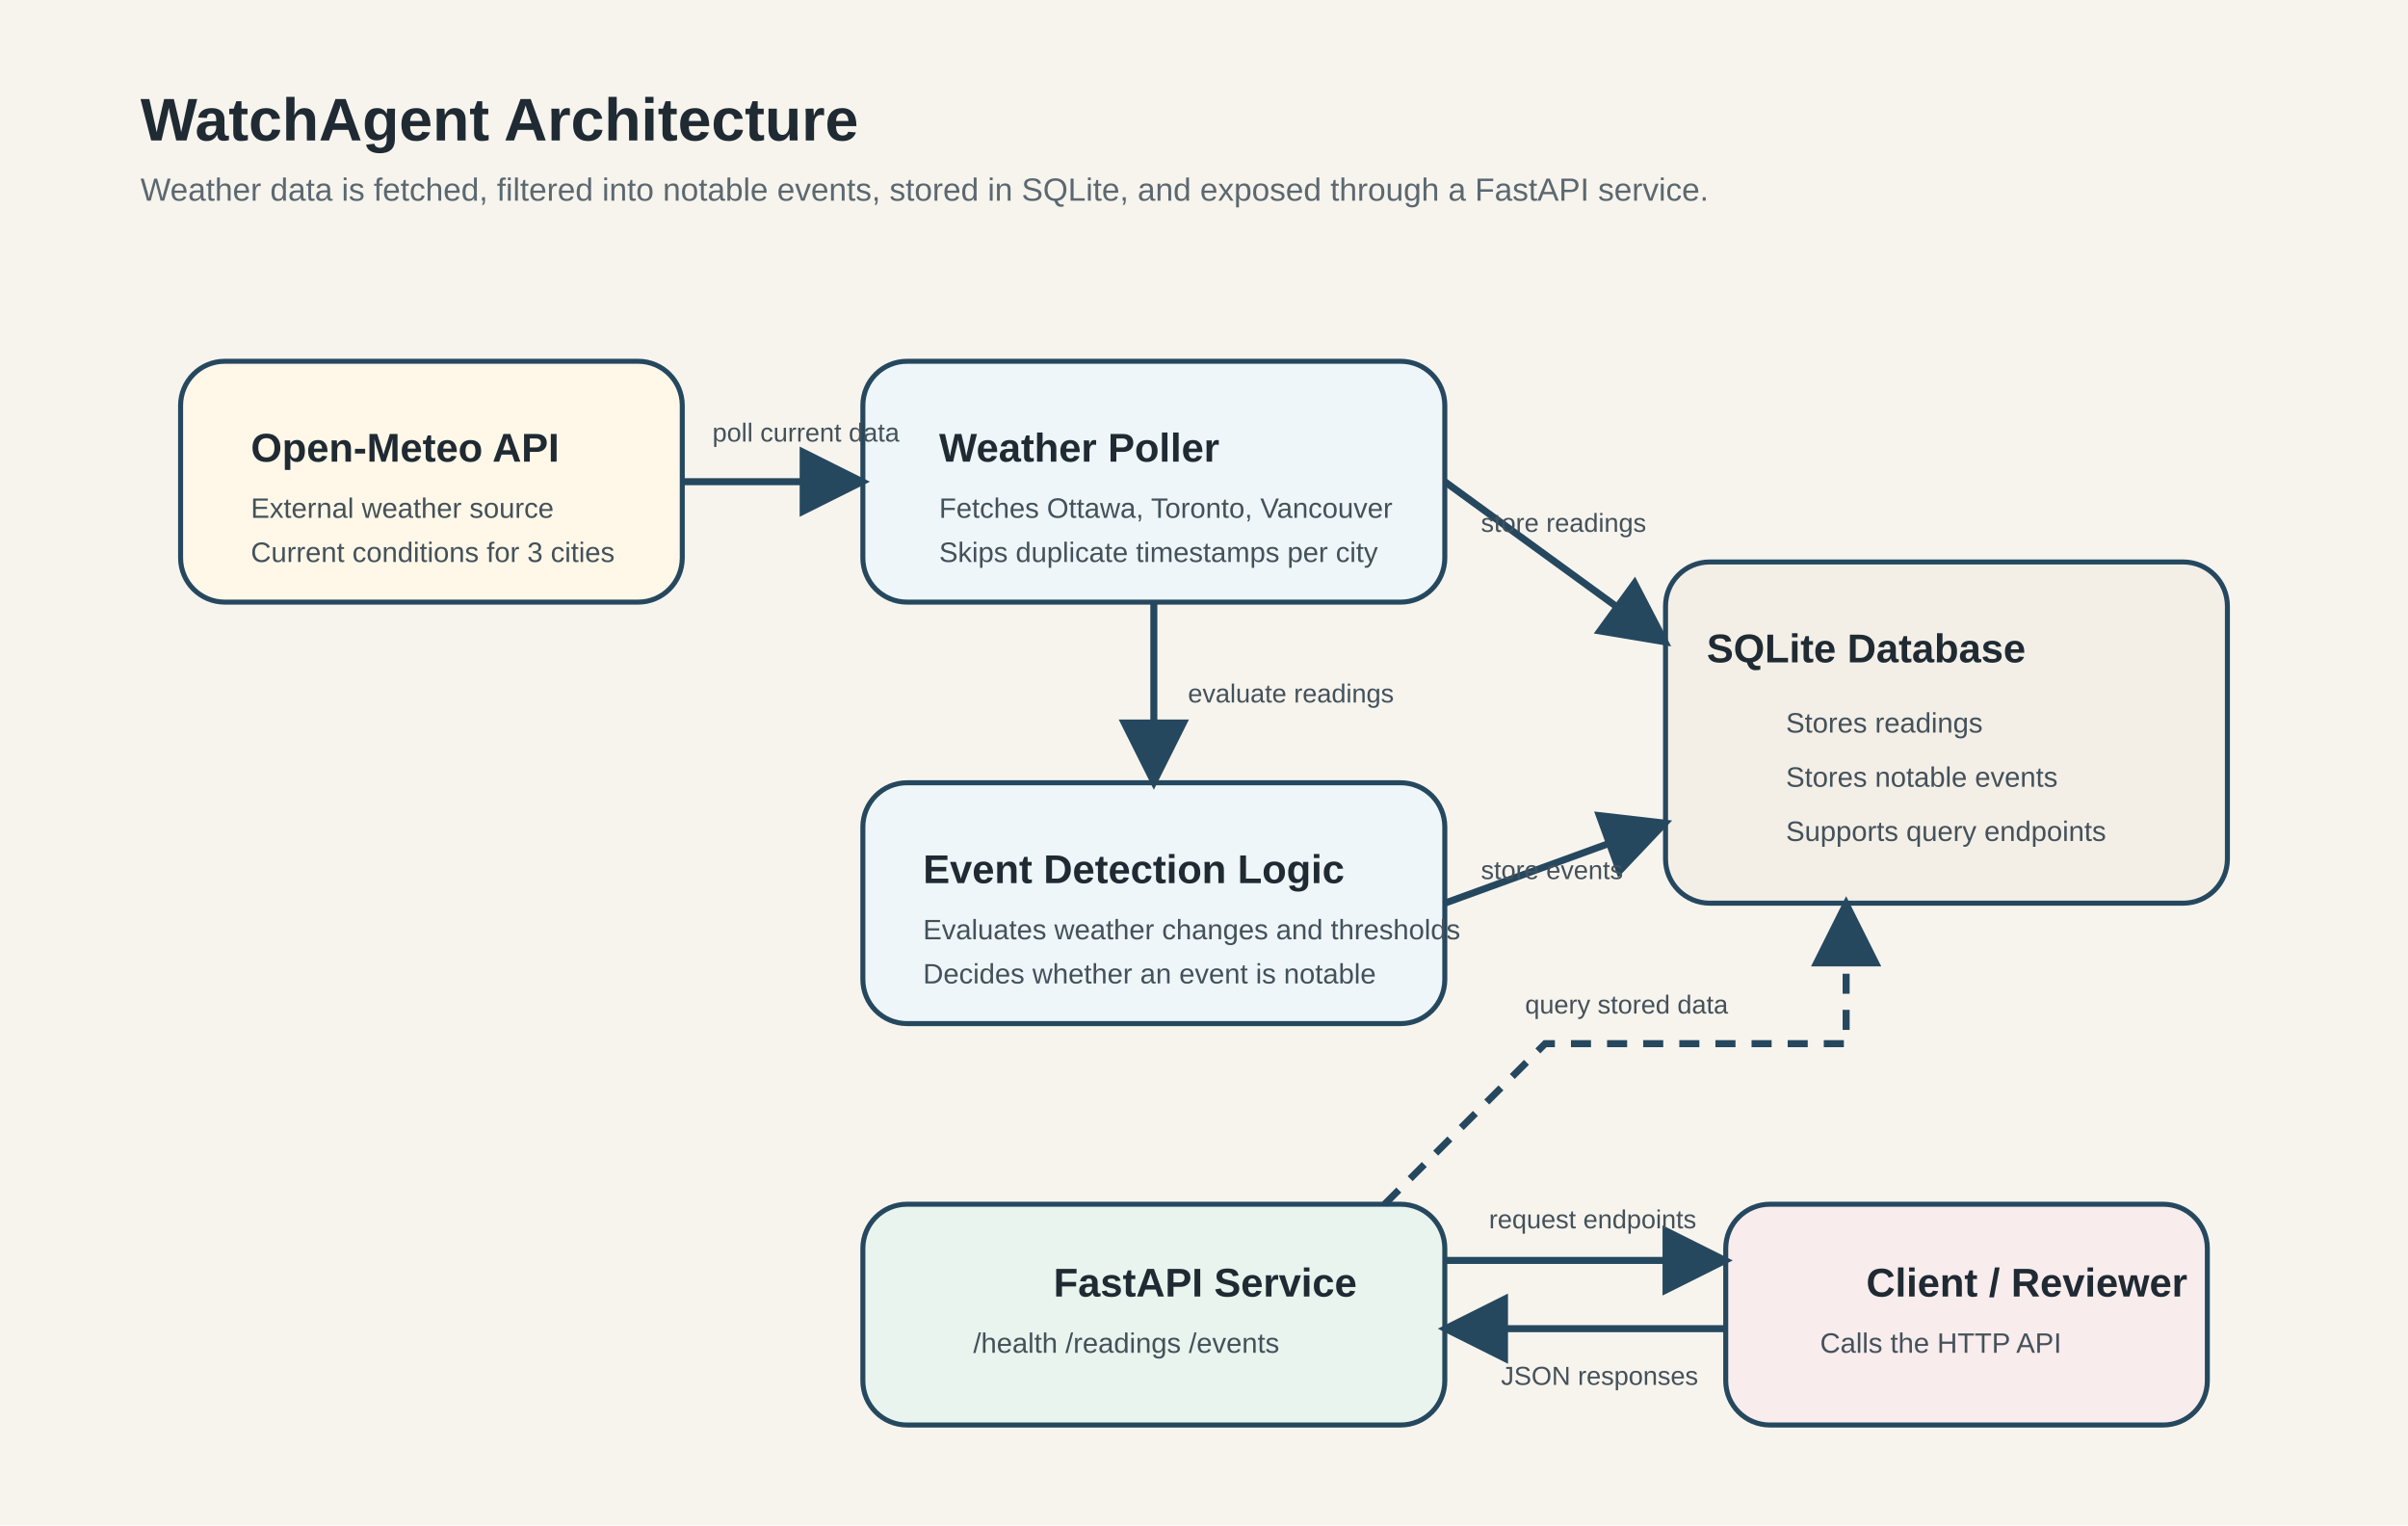
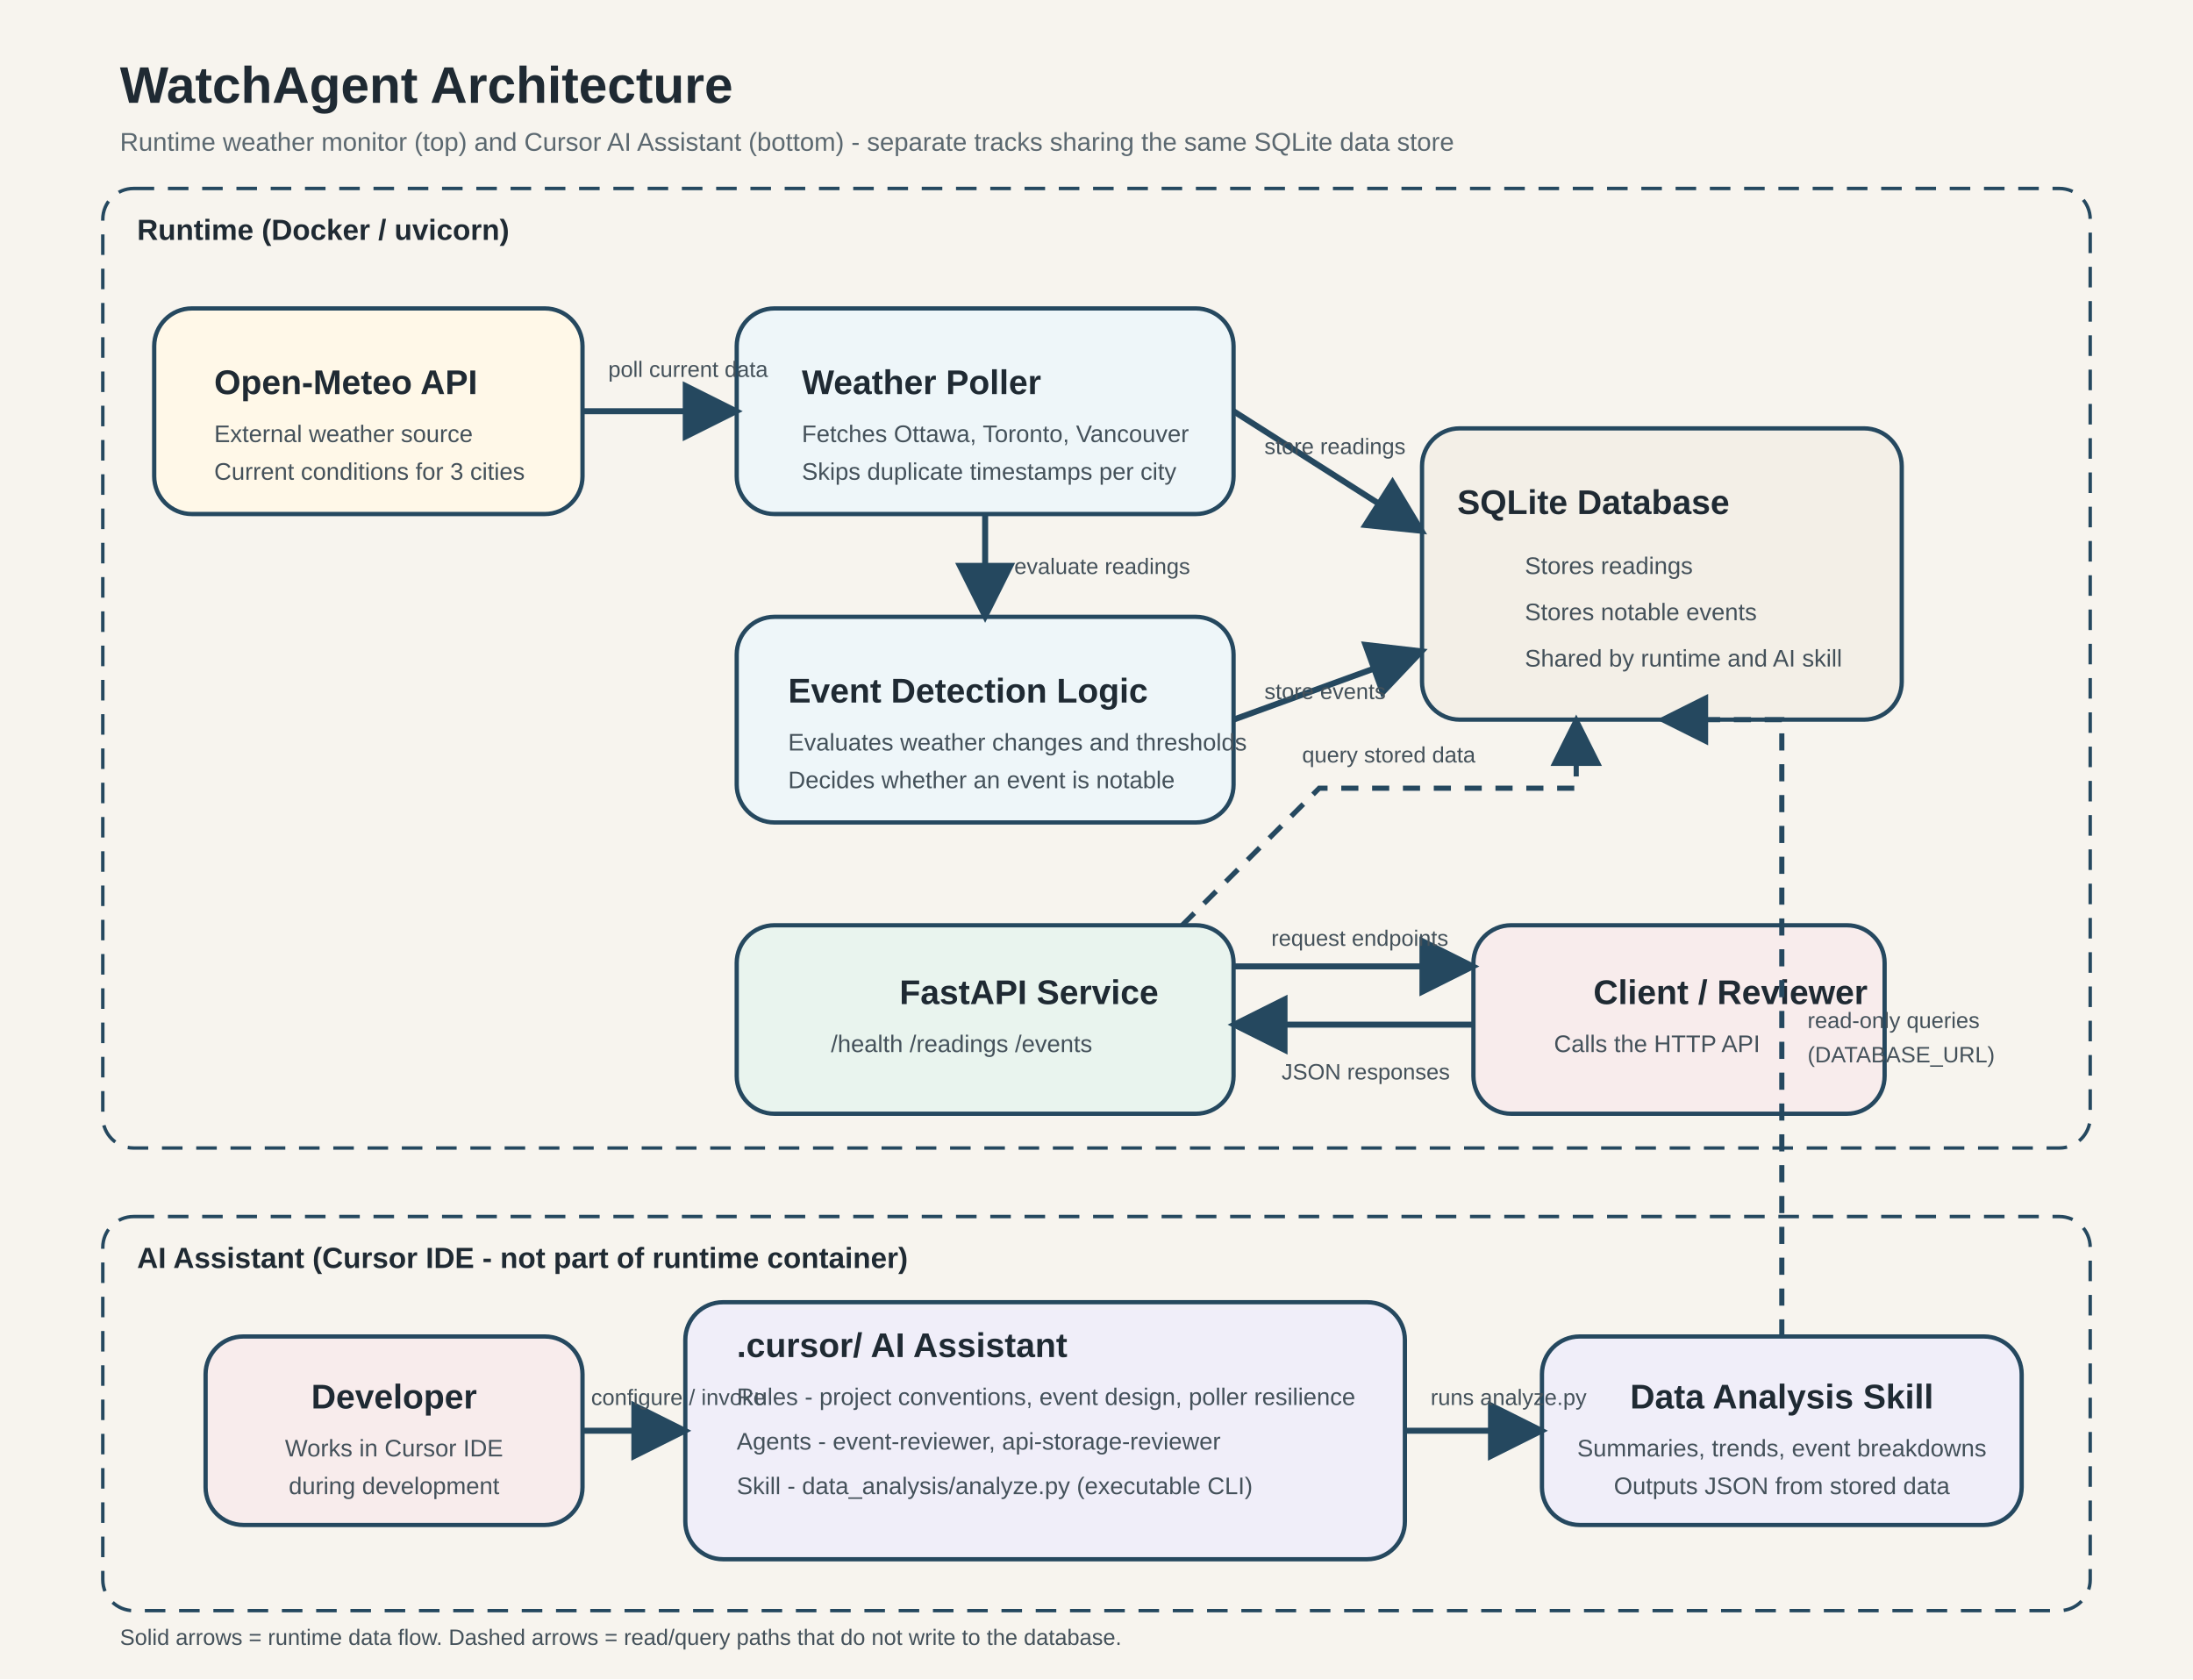
- <svg xmlns="http://www.w3.org/2000/svg" width="1200" height="760" viewBox="0 0 1200 760" role="img" aria-labelledby="title desc">
+ <svg xmlns="http://www.w3.org/2000/svg" width="1280" height="980" viewBox="0 0 1280 980" role="img" aria-labelledby="title desc">
  <defs>
    <marker id="arrow" markerWidth="10" markerHeight="10" refX="9" refY="5" orient="auto-start-reverse">
      <path d="M 0 0 L 10 5 L 0 10 z" fill="#25485f" />
    </marker>
    <style>
      .bg { fill: #f7f4ee; }
      .title { font: 700 30px "Segoe UI", Arial, sans-serif; fill: #1f2a33; }
-       .subtitle { font: 400 16px "Segoe UI", Arial, sans-serif; fill: #5b6870; }
+       .subtitle { font: 400 15px "Segoe UI", Arial, sans-serif; fill: #5b6870; }
+       .section-label { font: 700 17px "Segoe UI", Arial, sans-serif; fill: #1f2a33; }
      .label { font: 700 20px "Segoe UI", Arial, sans-serif; fill: #1f2a33; }
      .body { font: 400 14px "Segoe UI", Arial, sans-serif; fill: #44515a; }
      .small { font: 400 13px "Segoe UI", Arial, sans-serif; fill: #44515a; }
      .box { rx: 22; ry: 22; stroke: #25485f; stroke-width: 2.5; }
      .external { fill: #fff8e8; }
      .process { fill: #eef6f9; }
      .storage { fill: #f3efe7; }
      .api { fill: #e9f4ee; }
      .actor { fill: #f8ecec; }
+       .ai { fill: #f0eef9; }
+       .zone { fill: none; stroke: #25485f; stroke-width: 2; stroke-dasharray: 12 8; rx: 18; }
      .arrow { stroke: #25485f; stroke-width: 3.5; fill: none; marker-end: url(#arrow); }
-       .dashed { stroke-dasharray: 10 8; }
+       .dashed { stroke: #25485f; stroke-width: 3; fill: none; stroke-dasharray: 10 8; marker-end: url(#arrow); }
    </style>
  </defs>
-   <rect class="bg" width="1200" height="760" />
-   <text x="70" y="70" class="title">WatchAgent Architecture</text>
-   <text x="70" y="100" class="subtitle">Weather data is fetched, filtered into notable events, stored in SQLite, and exposed through a FastAPI service.</text>
+   <rect class="bg" width="1280" height="980" />
+   <text x="70" y="60" class="title">WatchAgent Architecture</text>
+   <text x="70" y="88" class="subtitle">Runtime weather monitor (top) and Cursor AI Assistant (bottom) - separate tracks sharing the same SQLite data store</text>
+   <rect x="60" y="110" width="1160" height="560" class="zone" />
+   <text x="80" y="140" class="section-label">Runtime (Docker / uvicorn)</text>
  <rect x="90" y="180" width="250" height="120" class="box external" />
  <text x="125" y="230" class="label">Open-Meteo API</text>
  <text x="125" y="258" class="body">External weather source</text>
  <text x="125" y="280" class="body">Current conditions for 3 cities</text>
  <rect x="430" y="180" width="290" height="120" class="box process" />
  <text x="468" y="230" class="label">Weather Poller</text>
  <text x="468" y="258" class="body">Fetches Ottawa, Toronto, Vancouver</text>
  <text x="468" y="280" class="body">Skips duplicate timestamps per city</text>
-   <rect x="430" y="390" width="290" height="120" class="box process" />
-   <text x="460" y="440" class="label">Event Detection Logic</text>
-   <text x="460" y="468" class="body">Evaluates weather changes and thresholds</text>
-   <text x="460" y="490" class="body">Decides whether an event is notable</text>
-   <rect x="830" y="280" width="280" height="170" class="box storage" />
-   <text x="930" y="330" text-anchor="middle" class="label">SQLite Database</text>
-   <text x="890" y="365" class="body">Stores readings</text>
-   <text x="890" y="392" class="body">Stores notable events</text>
-   <text x="890" y="419" class="body">Supports query endpoints</text>
-   <rect x="430" y="600" width="290" height="110" class="box api" />
-   <text x="525" y="646" class="label">FastAPI Service</text>
-   <text x="485" y="674" class="body">/health  /readings  /events</text>
-   <rect x="860" y="600" width="240" height="110" class="box actor" />
-   <text x="930" y="646" class="label">Client / Reviewer</text>
-   <text x="907" y="674" class="body">Calls the HTTP API</text>
+   <rect x="430" y="360" width="290" height="120" class="box process" />
+   <text x="460" y="410" class="label">Event Detection Logic</text>
+   <text x="460" y="438" class="body">Evaluates weather changes and thresholds</text>
+   <text x="460" y="460" class="body">Decides whether an event is notable</text>
+   <rect x="830" y="250" width="280" height="170" class="box storage" />
+   <text x="930" y="300" text-anchor="middle" class="label">SQLite Database</text>
+   <text x="890" y="335" class="body">Stores readings</text>
+   <text x="890" y="362" class="body">Stores notable events</text>
+   <text x="890" y="389" class="body">Shared by runtime and AI skill</text>
+   <rect x="430" y="540" width="290" height="110" class="box api" />
+   <text x="525" y="586" class="label">FastAPI Service</text>
+   <text x="485" y="614" class="body">/health  /readings  /events</text>
+   <rect x="860" y="540" width="240" height="110" class="box actor" />
+   <text x="930" y="586" class="label">Client / Reviewer</text>
+   <text x="907" y="614" class="body">Calls the HTTP API</text>
  <path d="M 340 240 L 430 240" class="arrow" />
-   <path d="M 575 300 L 575 390" class="arrow" />
-   <path d="M 720 240 L 830 320" class="arrow" />
-   <path d="M 720 450 L 830 410" class="arrow" />
-   <path d="M 690 600 L 770 520 L 920 520 L 920 450" class="arrow dashed" />
-   <path d="M 860 662 L 720 662" class="arrow" />
-   <path d="M 720 628 L 860 628" class="arrow" />
+   <path d="M 575 300 L 575 360" class="arrow" />
+   <path d="M 720 240 L 830 310" class="arrow" />
+   <path d="M 720 420 L 830 380" class="arrow" />
+   <path d="M 690 540 L 770 460 L 920 460 L 920 420" class="arrow dashed" />
+   <path d="M 860 598 L 720 598" class="arrow" />
+   <path d="M 720 564 L 860 564" class="arrow" />
  <text x="355" y="220" class="small">poll current data</text>
-   <text x="592" y="350" class="small">evaluate readings</text>
+   <text x="592" y="335" class="small">evaluate readings</text>
  <text x="738" y="265" class="small">store readings</text>
-   <text x="738" y="438" class="small">store events</text>
-   <text x="760" y="505" class="small">query stored data</text>
-   <text x="742" y="612" class="small">request endpoints</text>
-   <text x="748" y="690" class="small">JSON responses</text>
+   <text x="738" y="408" class="small">store events</text>
+   <text x="760" y="445" class="small">query stored data</text>
+   <text x="742" y="552" class="small">request endpoints</text>
+   <text x="748" y="630" class="small">JSON responses</text>
+   <rect x="60" y="710" width="1160" height="230" class="zone" />
+   <text x="80" y="740" class="section-label">AI Assistant (Cursor IDE - not part of runtime container)</text>
+   <rect x="120" y="780" width="220" height="110" class="box actor" />
+   <text x="230" y="822" text-anchor="middle" class="label">Developer</text>
+   <text x="230" y="850" text-anchor="middle" class="body">Works in Cursor IDE</text>
+   <text x="230" y="872" text-anchor="middle" class="body">during development</text>
+   <rect x="400" y="760" width="420" height="150" class="box ai" />
+   <text x="430" y="792" class="label">.cursor/ AI Assistant</text>
+   <text x="430" y="820" class="body">Rules - project conventions, event design, poller resilience</text>
+   <text x="430" y="846" class="body">Agents - event-reviewer, api-storage-reviewer</text>
+   <text x="430" y="872" class="body">Skill - data_analysis/analyze.py (executable CLI)</text>
+   <rect x="900" y="780" width="280" height="110" class="box ai" />
+   <text x="1040" y="822" text-anchor="middle" class="label">Data Analysis Skill</text>
+   <text x="1040" y="850" text-anchor="middle" class="body">Summaries, trends, event breakdowns</text>
+   <text x="1040" y="872" text-anchor="middle" class="body">Outputs JSON from stored data</text>
+   <path d="M 340 835 L 400 835" class="arrow" />
+   <text x="345" y="820" class="small">configure / invoke</text>
+   <path d="M 820 835 L 900 835" class="arrow" />
+   <text x="835" y="820" class="small">runs analyze.py</text>
+   <path d="M 1040 780 L 1040 420 L 970 420" class="dashed" />
+   <text x="1055" y="600" class="small">read-only queries</text>
+   <text x="1055" y="620" class="small">(DATABASE_URL)</text>
+   <text x="70" y="960" class="small">Solid arrows = runtime data flow. Dashed arrows = read/query paths that do not write to the database.</text>
</svg>
